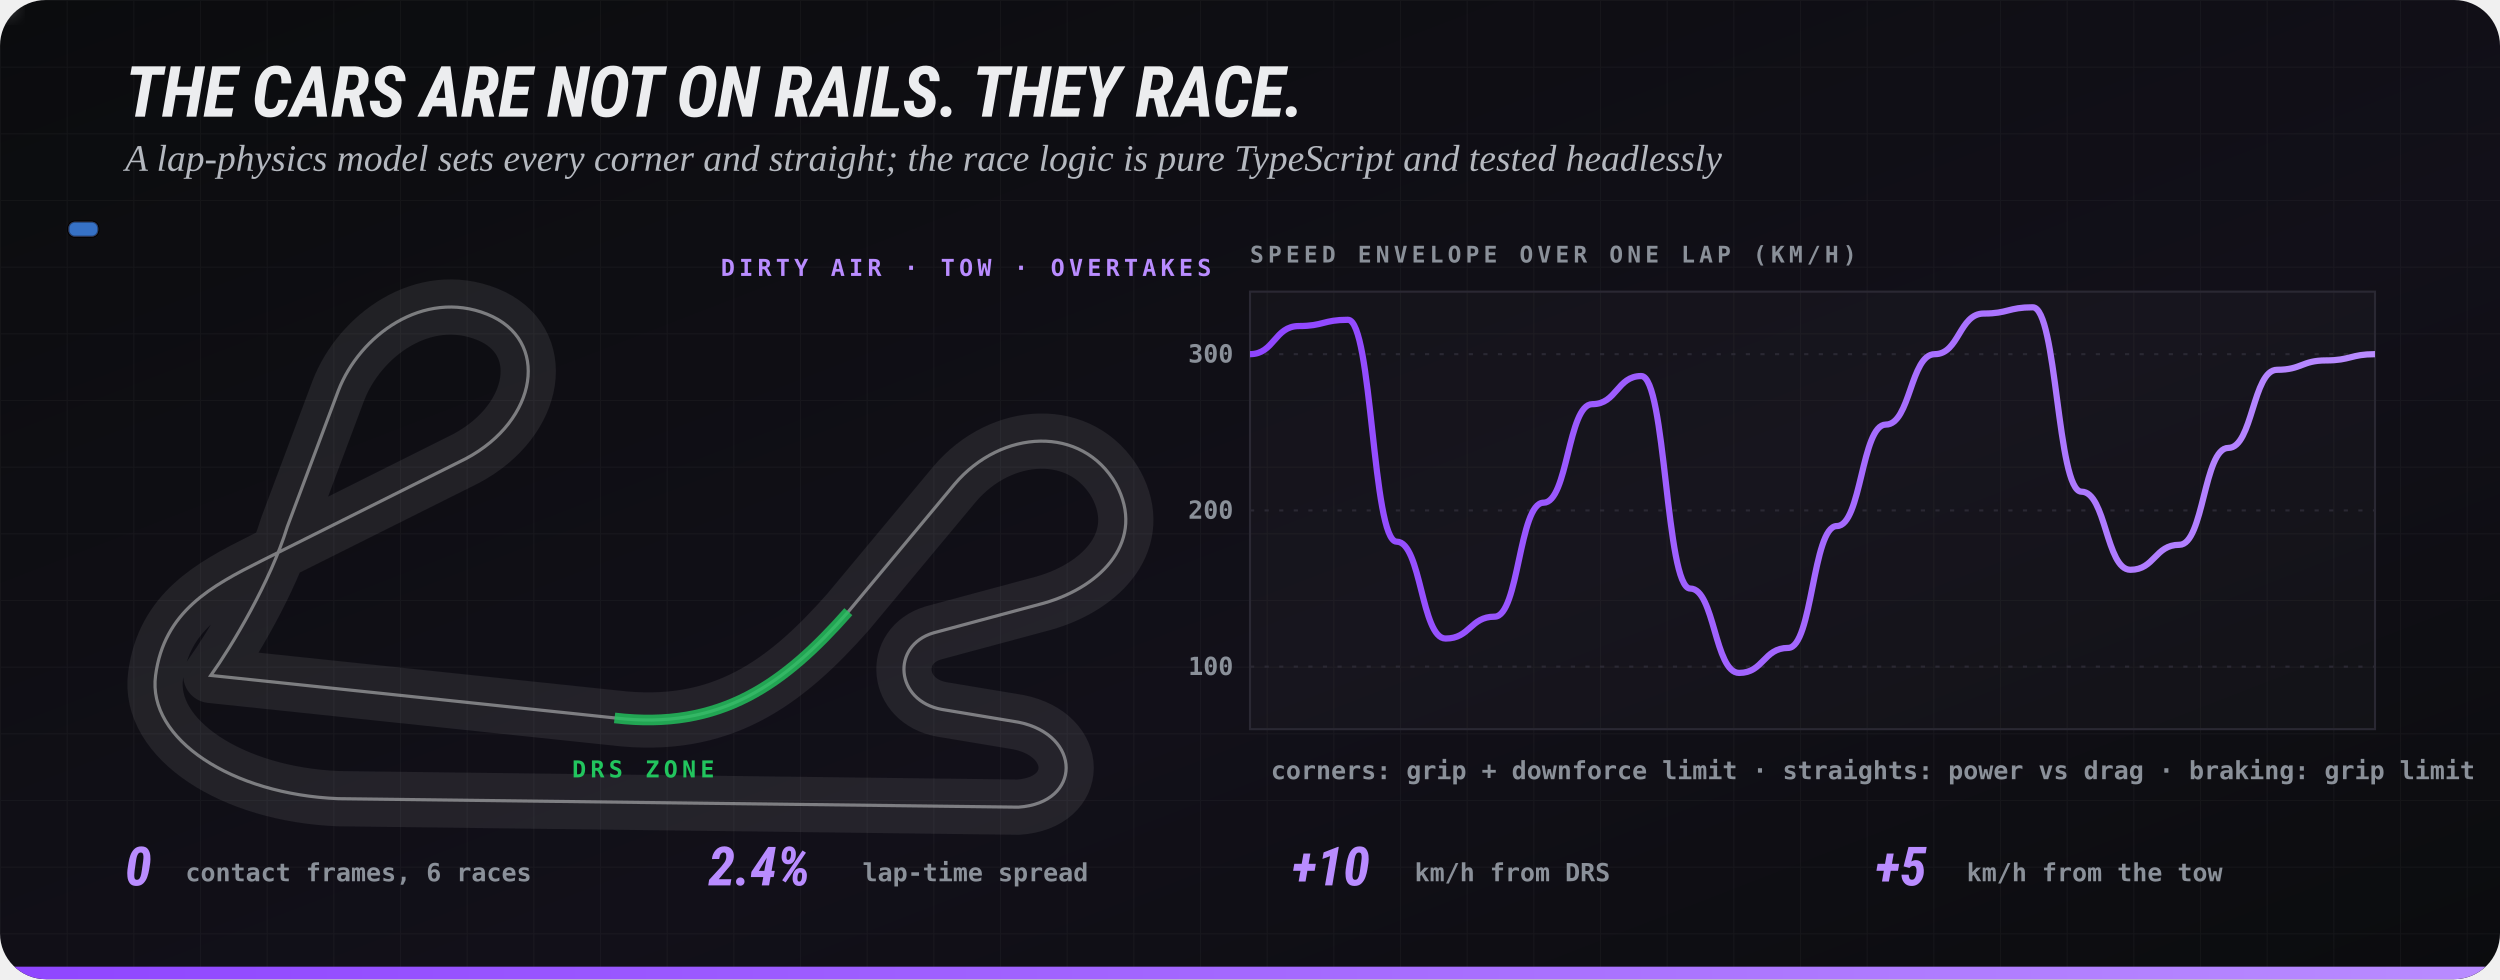
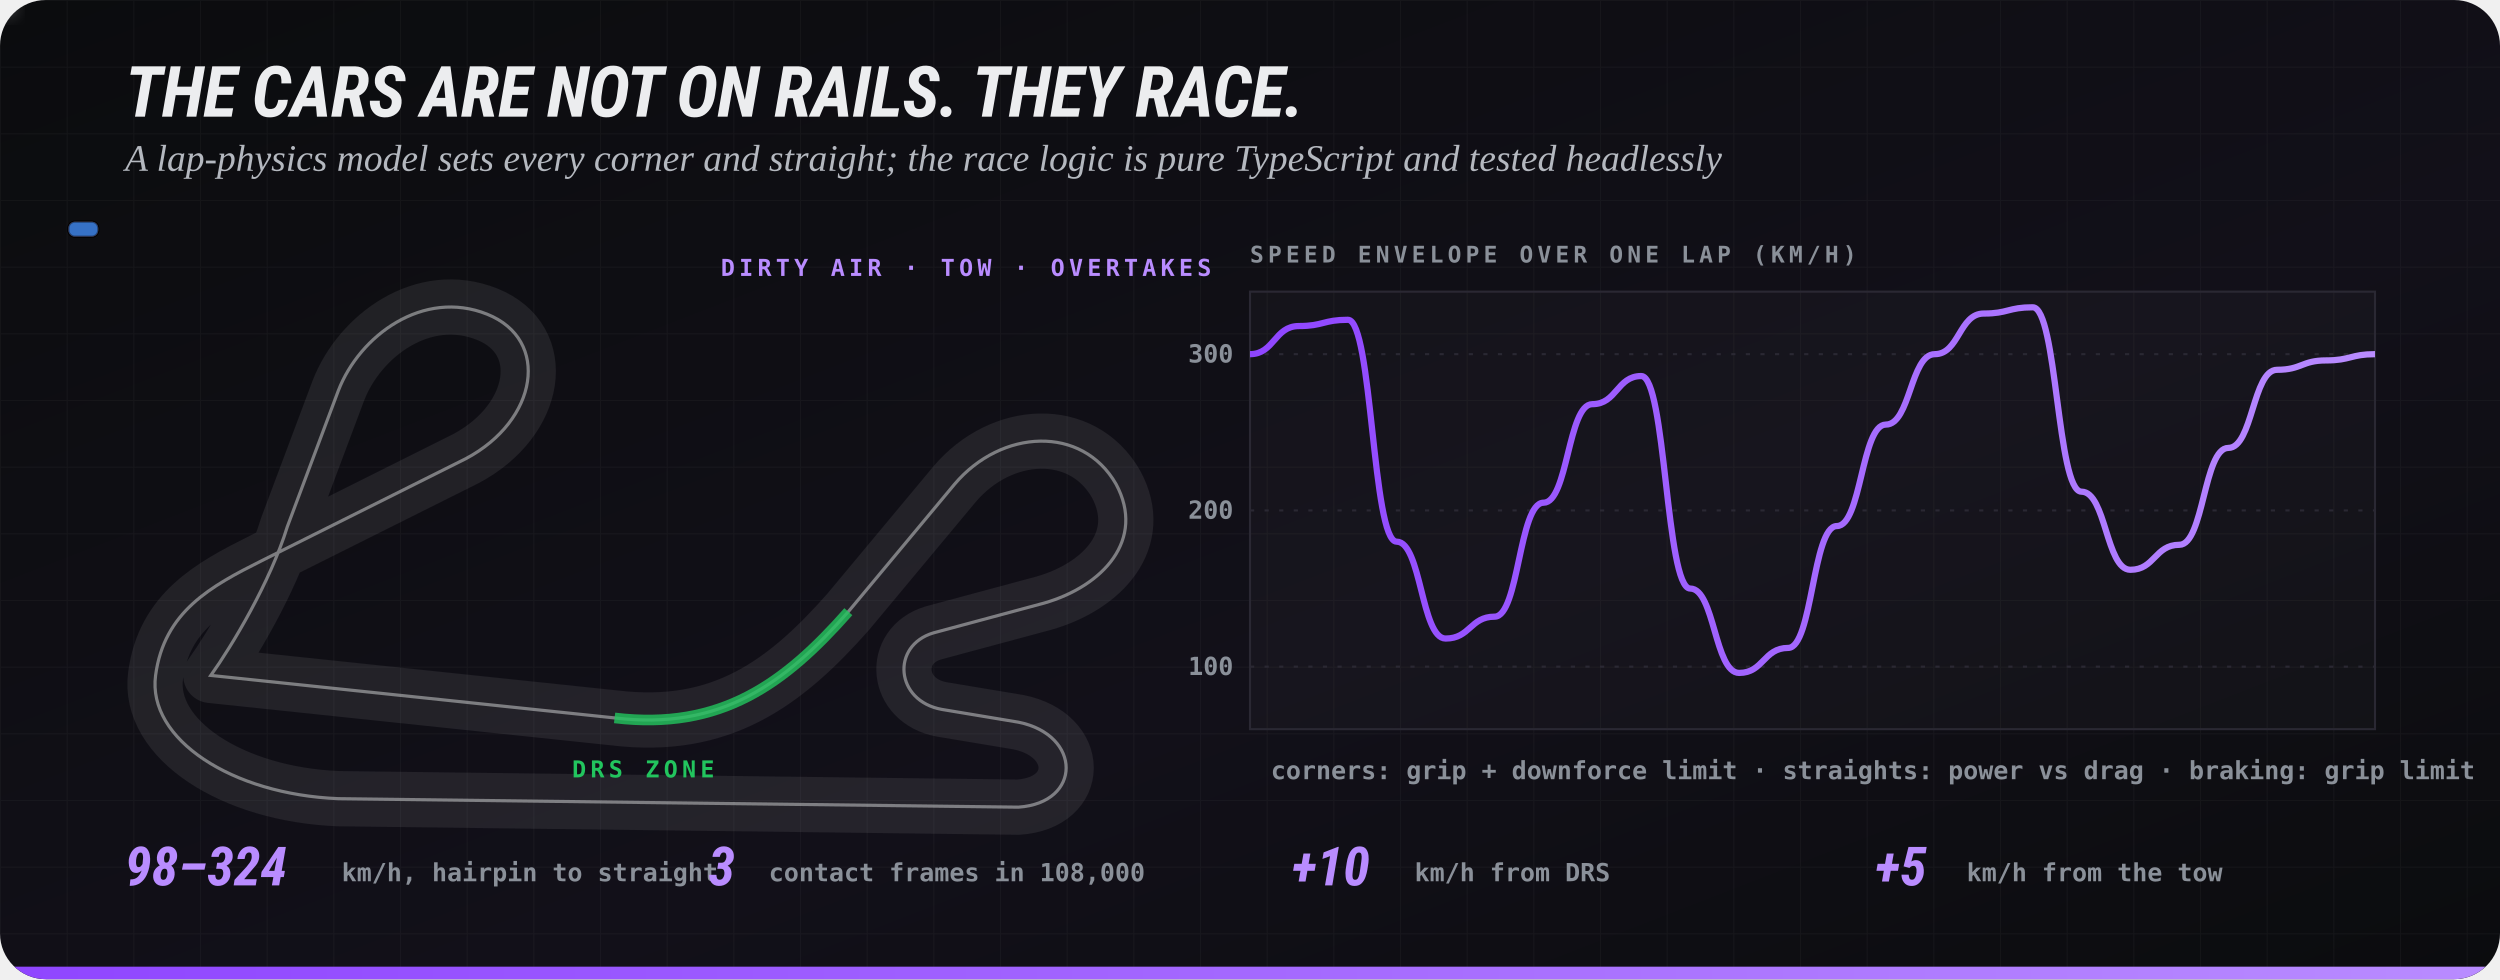
- <svg xmlns="http://www.w3.org/2000/svg" width="1200" height="470" viewBox="0 0 1200 470" role="img" aria-label="Race physics: cars lap a circuit with a DRS zone, racing line, dirty air, tow and overtakes, next to the speed envelope from the lap model. Zero contact frames across six test races, 2.4% lap-time spread, DRS +10 km/h, tow +5 km/h">
+ <svg xmlns="http://www.w3.org/2000/svg" width="1200" height="470" viewBox="0 0 1200 470" role="img" aria-label="Race physics: cars lap a circuit with a DRS zone, racing line, dirty air, tow and overtakes, next to the speed envelope from the lap model. 98 to 324 km/h from hairpin to straight, 3 contact frames in 108,000 across six test races, DRS +10 km/h, tow +5 km/h">
  <defs>
    <linearGradient id="bg" x1="0" y1="0" x2="1" y2="1">
      <stop offset="0" stop-color="#0b0c0e" />
      <stop offset=".6" stop-color="#121019" />
      <stop offset="1" stop-color="#0b0c0e" />
    </linearGradient>
    <linearGradient id="sector" x1="0" y1="0" x2="1" y2="0">
      <stop offset="0" stop-color="#8f45ff" />
      <stop offset="1" stop-color="#b98cff" />
    </linearGradient>
    <pattern id="grid" width="32" height="32" patternUnits="userSpaceOnUse">
      <path d="M32 0H0V32" fill="none" stroke="#fff" stroke-opacity=".035" />
    </pattern>
    <filter id="glow" x="-50%" y="-50%" width="200%" height="200%">
      <feGaussianBlur stdDeviation="4" result="b" />
      <feMerge>
        <feMergeNode in="b" />
        <feMergeNode in="SourceGraphic" />
      </feMerge>
    </filter>
    <clipPath id="frame">
      <rect width="1200" height="470" rx="22" />
    </clipPath>
    <style>
  .h   { font: italic 900 34px 'Arial Narrow', 'Roboto Condensed', 'Helvetica Neue', Arial, sans-serif; fill: #ecedef; letter-spacing: -.3px; }
  .hs  { font: italic 400 18px Georgia, 'Times New Roman', serif; fill: #b4b8bf; }
  .ct  { font: italic 800 21px 'Arial Narrow', 'Roboto Condensed', 'Helvetica Neue', Arial, sans-serif; fill: #ecedef; }
  .cl  { font: 500 13px Consolas, Menlo, 'DejaVu Sans Mono', monospace; fill: #c9ccd2; }
  .tg  { font: 700 11px Consolas, Menlo, 'DejaVu Sans Mono', monospace; fill: #8a9099; letter-spacing: 2px; }
  .num { font: italic 900 30px 'Arial Narrow', 'Roboto Condensed', 'Helvetica Neue', Arial, sans-serif; fill: #ecedef; }
  .sm  { font: 600 12px Consolas, Menlo, 'DejaVu Sans Mono', monospace; fill: #8a9099; }
  .flow { stroke-dasharray: 6 9; animation: flow 1.1s linear infinite; }
  @keyframes flow { to { stroke-dashoffset: -30; } }
  .breathe { animation: breathe 3.2s ease-in-out infinite; }
  @keyframes breathe { 0%,100% { stroke-opacity: .45; } 50% { stroke-opacity: 1; } }</style>
  </defs>
  <g clip-path="url(#frame)">
    <rect width="1200" height="470" fill="url(#bg)" />
    <rect width="1200" height="470" fill="url(#grid)" />
    <text x="60" y="56" class="h">THE CARS ARE NOT ON RAILS. THEY RACE.</text>
    <text x="60" y="82" class="hs">A lap-physics model sets every corner and straight; the race logic is pure TypeScript and tested headlessly</text>
    <g transform="translate(40 110) scale(1.02)">
      <path d="M60 210 L250 230 C300 236 330 214 360 180 L410 120 C432 94 470 92 486 120 C500 146 480 168 452 176 L400 190 C380 196 382 222 404 226 L440 232 C470 238 470 270 440 272 L120 268 C70 266 30 240 34 210 C38 180 60 168 84 156 L180 108 C214 90 220 52 190 40 C160 28 130 50 120 76 L96 140 C88 166 70 196 60 210 Z" fill="none" stroke="#fff" stroke-opacity=".08" stroke-width="26" stroke-linejoin="round" />
      <path id="trk" d="M60 210 L250 230 C300 236 330 214 360 180 L410 120 C432 94 470 92 486 120 C500 146 480 168 452 176 L400 190 C380 196 382 222 404 226 L440 232 C470 238 470 270 440 272 L120 268 C70 266 30 240 34 210 C38 180 60 168 84 156 L180 108 C214 90 220 52 190 40 C160 28 130 50 120 76 L96 140 C88 166 70 196 60 210 Z" fill="none" stroke="#ecedef" stroke-opacity=".45" stroke-width="1.5" />
      <path d="M250 230 C300 236 330 214 360 180" fill="none" stroke="#22c55e" stroke-width="5" stroke-opacity=".8" />
      <text x="230" y="258" class="tg" style="fill:#22c55e">DRS ZONE</text>
      <text x="300" y="22" class="tg" style="fill:#b98cff">DIRTY AIR · TOW · OVERTAKES</text>
      <g>
        <rect x="-7" y="-3.5" width="14" height="7" rx="3" fill="#8f45ff" stroke="#000" stroke-opacity=".4" />
        <animateMotion dur="9s" begin="0s" repeatCount="indefinite" rotate="auto">
          <mpath href="#trk" />
        </animateMotion>
      </g>
      <g>
        <rect x="-7" y="-3.5" width="14" height="7" rx="3" fill="#ff8000" stroke="#000" stroke-opacity=".4" />
        <animateMotion dur="9s" begin="-0.42s" repeatCount="indefinite" rotate="auto">
          <mpath href="#trk" />
        </animateMotion>
      </g>
      <g>
        <rect x="-7" y="-3.5" width="14" height="7" rx="3" fill="#27f4d2" stroke="#000" stroke-opacity=".4" />
        <animateMotion dur="9s" begin="-0.85s" repeatCount="indefinite" rotate="auto">
          <mpath href="#trk" />
        </animateMotion>
      </g>
      <g>
        <rect x="-7" y="-3.5" width="14" height="7" rx="3" fill="#ff2a36" stroke="#000" stroke-opacity=".4" />
        <animateMotion dur="9s" begin="-1.4s" repeatCount="indefinite" rotate="auto">
          <mpath href="#trk" />
        </animateMotion>
      </g>
      <g>
        <rect x="-7" y="-3.5" width="14" height="7" rx="3" fill="#3671c6" stroke="#000" stroke-opacity=".4" />
        <animateMotion dur="9s" begin="-1.9s" repeatCount="indefinite" rotate="auto">
          <mpath href="#trk" />
        </animateMotion>
      </g>
    </g>
    <text x="600" y="126" class="tg">SPEED ENVELOPE OVER ONE LAP (KM/H)</text>
    <rect x="600" y="140" width="540" height="210" fill="#fff" fill-opacity=".02" stroke="#2a2833" />
    <line x1="600" y1="320" x2="1140" y2="320" stroke="#2a2833" stroke-dasharray="2 5" />
    <text x="592" y="324" text-anchor="end" class="sm">100</text>
    <line x1="600" y1="245" x2="1140" y2="245" stroke="#2a2833" stroke-dasharray="2 5" />
    <text x="592" y="249" text-anchor="end" class="sm">200</text>
    <line x1="600" y1="170" x2="1140" y2="170" stroke="#2a2833" stroke-dasharray="2 5" />
    <text x="592" y="174" text-anchor="end" class="sm">300</text>
    <path id="spd" d="M600.0 170.0 C611.7 170.0 611.7 156.5 623.5 156.5 C635.2 156.5 635.2 153.5 647.0 153.5 C658.7 153.5 658.7 260.0 670.4 260.0 C682.2 260.0 682.2 306.5 693.9 306.5 C705.7 306.5 705.7 296.0 717.4 296.0 C729.1 296.0 729.1 241.3 740.9 241.3 C752.6 241.3 752.6 194.0 764.3 194.0 C776.1 194.0 776.1 180.5 787.8 180.5 C799.6 180.5 799.6 282.5 811.3 282.5 C823.0 282.5 823.0 323.0 834.8 323.0 C846.5 323.0 846.5 311.0 858.3 311.0 C870.0 311.0 870.0 252.5 881.7 252.5 C893.5 252.5 893.5 203.8 905.2 203.8 C917.0 203.8 917.0 170.0 928.7 170.0 C940.4 170.0 940.4 150.5 952.2 150.5 C963.9 150.5 963.9 147.5 975.7 147.5 C987.4 147.5 987.4 236.0 999.1 236.0 C1010.9 236.0 1010.9 273.5 1022.6 273.5 C1034.3 273.5 1034.3 261.5 1046.1 261.5 C1057.8 261.5 1057.8 215.0 1069.6 215.0 C1081.3 215.0 1081.3 177.5 1093.0 177.5 C1104.8 177.5 1104.8 173.0 1116.5 173.0 C1128.3 173.0 1128.3 170.0 1140.0 170.0" fill="none" stroke="url(#sector)" stroke-width="3" />
    <circle r="6" fill="#ecedef" filter="url(#glow)">
      <animateMotion dur="9s" repeatCount="indefinite">
        <mpath href="#spd" />
      </animateMotion>
    </circle>
    <text x="610" y="374" class="sm">corners: grip + downforce limit · straights: power vs drag · braking: grip limit</text>
    <g transform="translate(60 425)">
      <g transform="translate(0 0)">
-         <text class="num" style="font-size:26px;fill:#b98cff">0</text>
-         <text x="29" y="-2" class="sm">contact frames, 6 races</text>
+         <text class="num" style="font-size:26px;fill:#b98cff">98–324</text>
+         <text x="104" y="-2" class="sm">km/h, hairpin to straight</text>
      </g>
      <g transform="translate(280 0)">
-         <text class="num" style="font-size:26px;fill:#b98cff">2.4%</text>
-         <text x="74" y="-2" class="sm">lap-time spread</text>
+         <text class="num" style="font-size:26px;fill:#b98cff">3</text>
+         <text x="29" y="-2" class="sm">contact frames in 108,000</text>
      </g>
      <g transform="translate(560 0)">
        <text class="num" style="font-size:26px;fill:#b98cff">+10</text>
        <text x="59" y="-2" class="sm">km/h from DRS</text>
      </g>
      <g transform="translate(840 0)">
        <text class="num" style="font-size:26px;fill:#b98cff">+5</text>
        <text x="44" y="-2" class="sm">km/h from the tow</text>
      </g>
    </g>
    <rect x="0" y="464" width="1200" height="6" fill="url(#sector)" />
  </g>
</svg>
